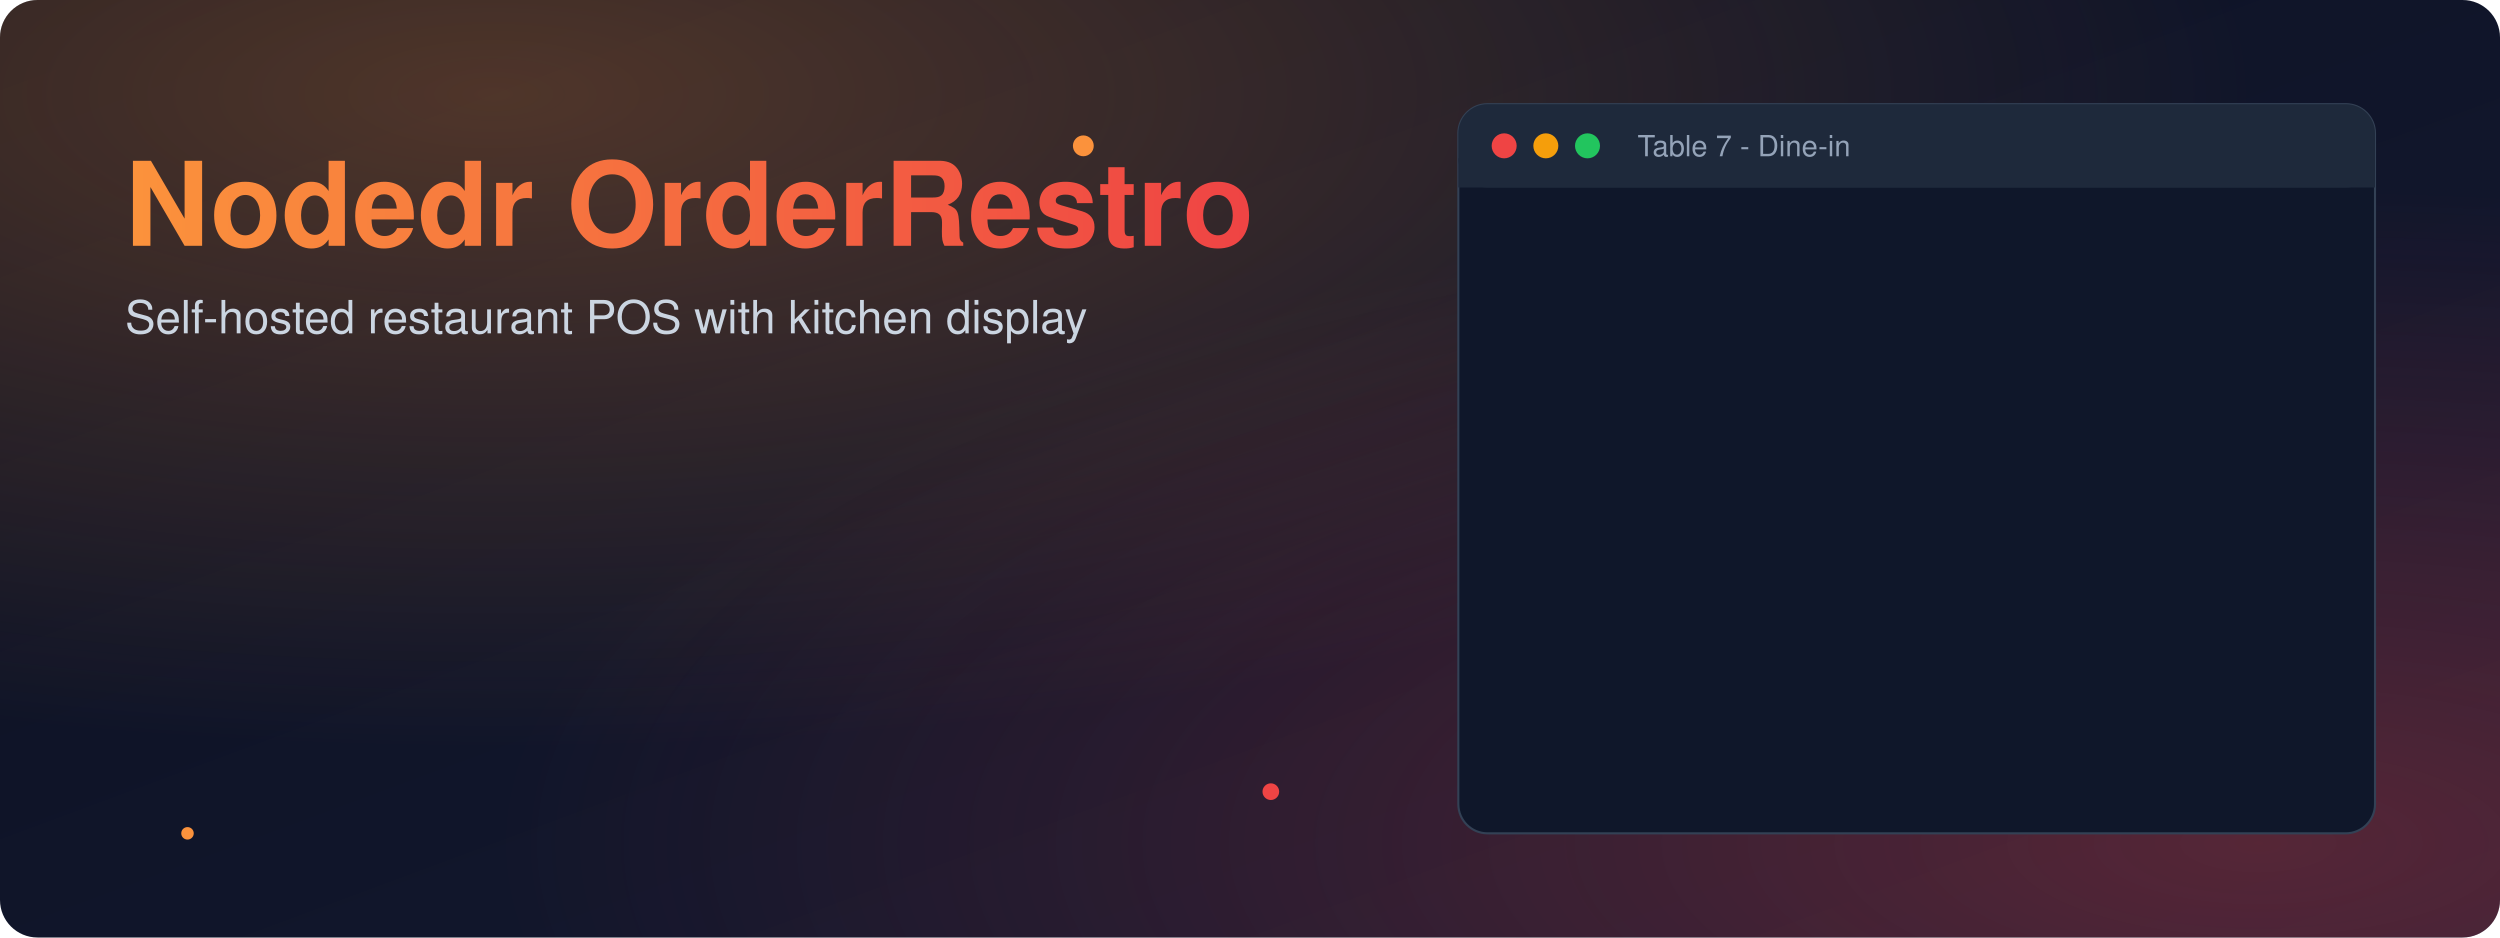
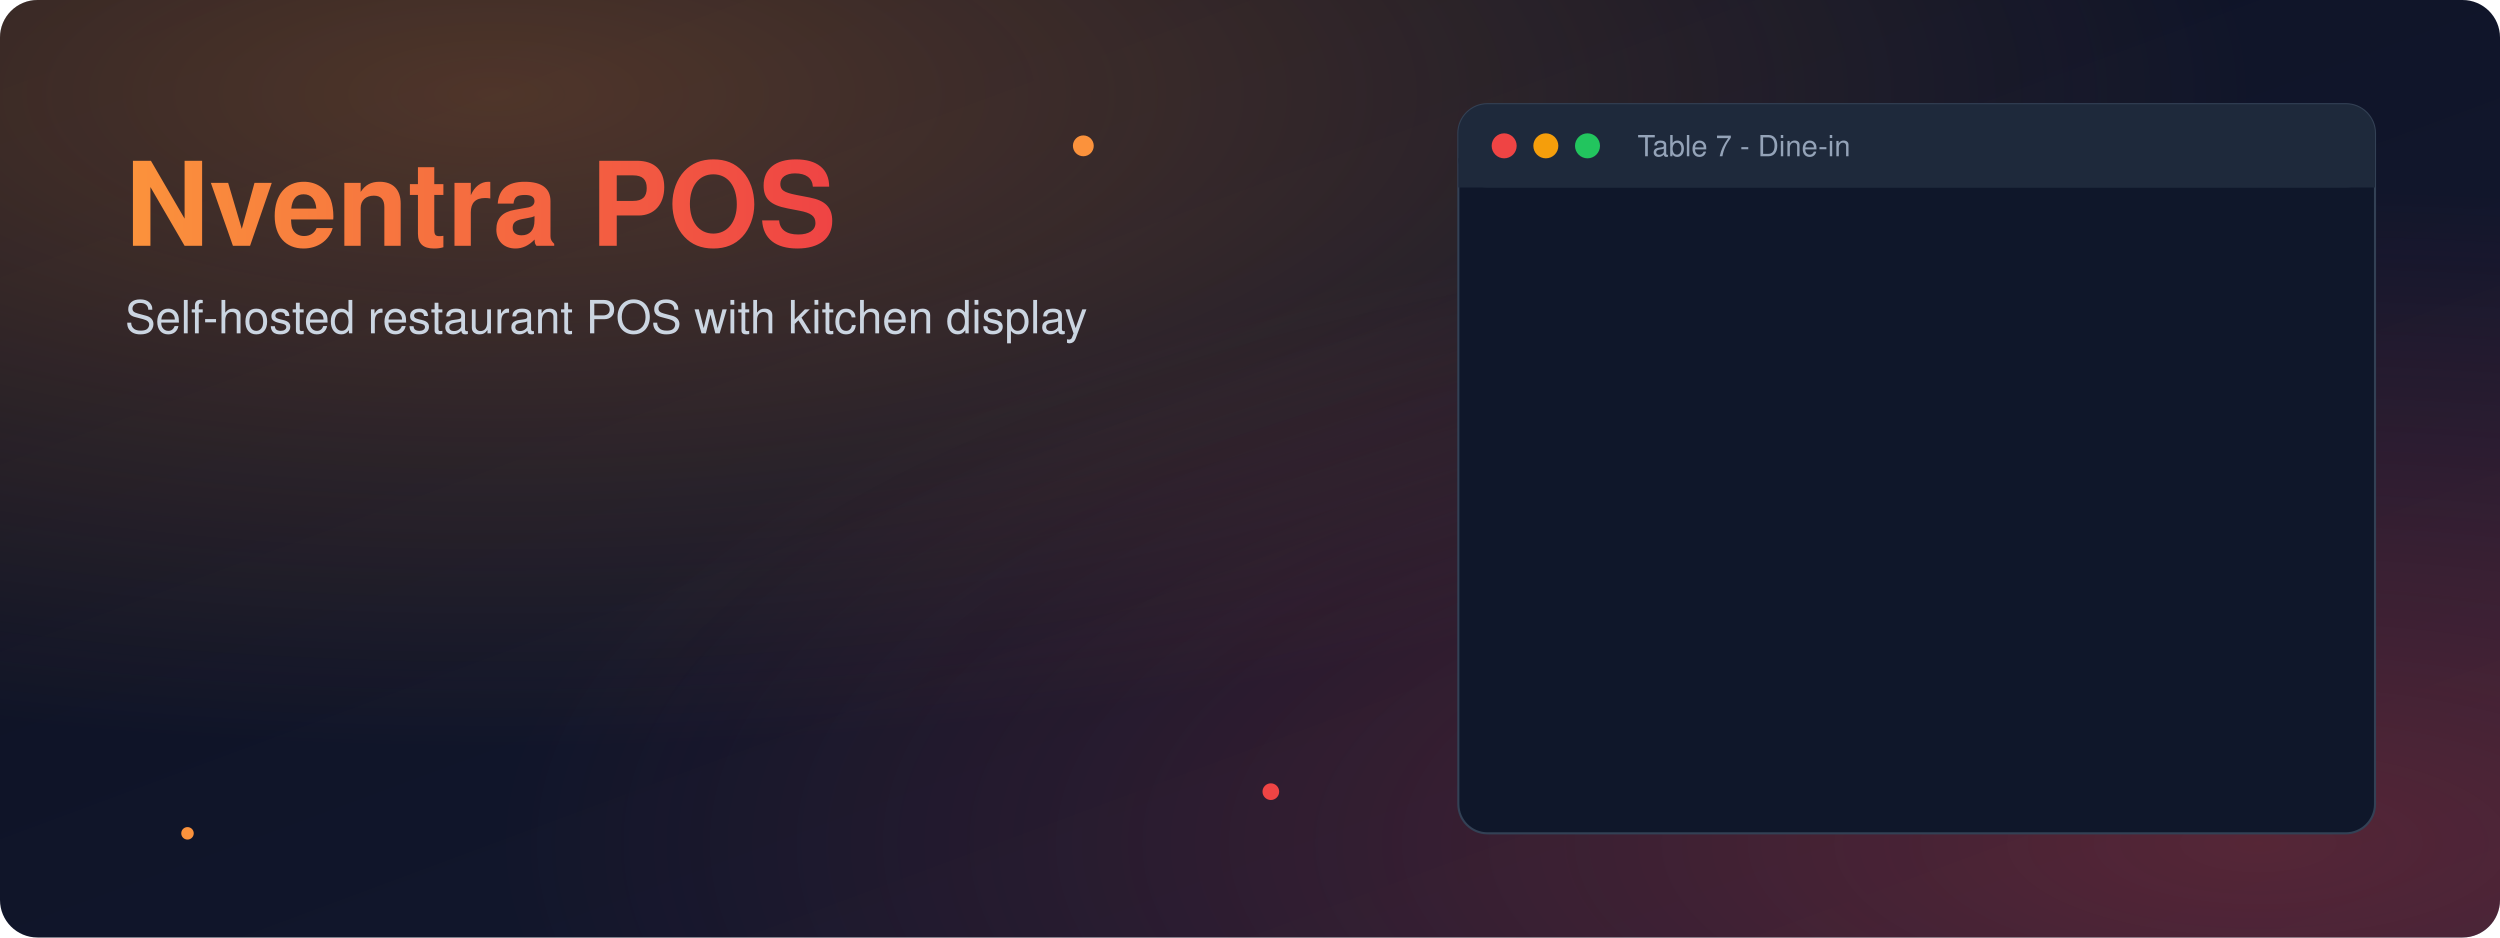
- <svg xmlns="http://www.w3.org/2000/svg" width="1200" height="450" viewBox="0 0 1200 450" role="img" aria-label="Nodedr OrderRestro - Self-hosted restaurant POS with kitchen display">
+ <svg xmlns="http://www.w3.org/2000/svg" width="1200" height="450" viewBox="0 0 1200 450" role="img" aria-label="Nventra POS - Self-hosted restaurant POS with kitchen display">
  <style>@media (prefers-reduced-motion: reduce){*{animation:none!important;opacity:1!important}}@keyframes typ{0%,3.00%{width:0}17.00%,93%{width:642px}100%{width:0}}@keyframes c0{0%,18.00%{opacity:0;transform:translateY(6px)}20.00%,93.00%{opacity:1;transform:translateY(0)}100%{opacity:0;transform:translateY(0)}}@keyframes c1{0%,21.00%{opacity:0;transform:translateY(6px)}23.00%,93.00%{opacity:1;transform:translateY(0)}100%{opacity:0;transform:translateY(0)}}@keyframes c2{0%,24.00%{opacity:0;transform:translateY(6px)}26.00%,93.00%{opacity:1;transform:translateY(0)}100%{opacity:0;transform:translateY(0)}}@keyframes c3{0%,27.00%{opacity:0;transform:translateY(6px)}29.00%,93.00%{opacity:1;transform:translateY(0)}100%{opacity:0;transform:translateY(0)}}@keyframes lic{0%,38.00%{opacity:0;transform:translateY(6px)}40.00%,93.00%{opacity:1;transform:translateY(0)}100%{opacity:0;transform:translateY(0)}}@keyframes r0{0%,12.00%{opacity:0;transform:translateY(6px)}14.00%,93.00%{opacity:1;transform:translateY(0)}100%{opacity:0;transform:translateY(0)}}@keyframes r1{0%,19.00%{opacity:0;transform:translateY(6px)}21.00%,93.00%{opacity:1;transform:translateY(0)}100%{opacity:0;transform:translateY(0)}}@keyframes r2{0%,26.00%{opacity:0;transform:translateY(6px)}28.00%,93.00%{opacity:1;transform:translateY(0)}100%{opacity:0;transform:translateY(0)}}@keyframes r3{0%,33.00%{opacity:0;transform:translateY(6px)}35.00%,93.00%{opacity:1;transform:translateY(0)}100%{opacity:0;transform:translateY(0)}}@keyframes tot{0%,45.00%{opacity:0;transform:translateY(6px)}47.00%,93.00%{opacity:1;transform:translateY(0)}100%{opacity:0;transform:translateY(0)}}@keyframes bdg{0%,55.00%{opacity:0;transform:translateY(6px)}57.00%,93.00%{opacity:1;transform:translateY(0)}100%{opacity:0;transform:translateY(0)}}.title,.sub{animation:rise 14.0s ease-out infinite}@keyframes rise{0%{opacity:0;transform:translateY(10px)}4%,93%{opacity:1;transform:translateY(0)}100%{opacity:0}}.typ{animation:typ 14.0s steps(58) infinite}.float{animation:flt 6s ease-in-out infinite}@keyframes flt{50%{transform:translateY(-8px)}}.orb{animation:orb 7s ease-in-out infinite}.o2{animation-delay:-2s}.o3{animation-delay:-4s}@keyframes orb{50%{transform:translateY(-18px);opacity:.4}}.c0{animation:c0 14.0s ease-out infinite;opacity:0}.c1{animation:c1 14.0s ease-out infinite;opacity:0}.c2{animation:c2 14.0s ease-out infinite;opacity:0}.c3{animation:c3 14.0s ease-out infinite;opacity:0}.c4{animation:c4 14.0s ease-out infinite;opacity:0}.r0{animation:r0 14.0s ease-out infinite;opacity:0}.r1{animation:r1 14.0s ease-out infinite;opacity:0}.r2{animation:r2 14.0s ease-out infinite;opacity:0}.r3{animation:r3 14.0s ease-out infinite;opacity:0}.lic{animation:lic 14.0s ease-out infinite;opacity:0}.tot{animation:tot 14.0s ease-out infinite;opacity:0}.bdg{animation:bdg 14.0s ease-out infinite;opacity:0}</style>
  <defs>
    <linearGradient id="bg" x1="0" y1="0" x2="1" y2="1">
      <stop offset="0" stop-color="#0b1020" />
      <stop offset="1" stop-color="#151a33" />
    </linearGradient>
    <linearGradient id="ac" x1="0" y1="0" x2="1" y2="0">
      <stop offset="0" stop-color="#fb923c" />
      <stop offset="1" stop-color="#ef4444" />
    </linearGradient>
    <radialGradient id="g1" cx="0.2" cy="0.1" r="0.7">
      <stop offset="0" stop-color="#fb923c" stop-opacity="0.28" />
      <stop offset="1" stop-color="#fb923c" stop-opacity="0" />
    </radialGradient>
    <radialGradient id="g2" cx="0.9" cy="0.9" r="0.7">
      <stop offset="0" stop-color="#ef4444" stop-opacity="0.30" />
      <stop offset="1" stop-color="#ef4444" stop-opacity="0" />
    </radialGradient>
    <clipPath id="tclip">
      <rect class="typ" x="60" y="188" width="0" height="40" />
    </clipPath>
  </defs>
  <rect width="1200" height="450" rx="18" fill="url(#bg)" />
  <rect width="1200" height="450" rx="18" fill="url(#g1)" />
  <rect width="1200" height="450" rx="18" fill="url(#g2)" />
  <circle class="orb o1" cx="520" cy="70" r="5" fill="#fb923c" />
  <circle class="orb o2" cx="610" cy="380" r="4" fill="#ef4444" />
  <circle class="orb o3" cx="90" cy="400" r="3" fill="#fb923c" />
-   <text x="60" y="118" font-family="-apple-system,BlinkMacSystemFont,'Segoe UI',Helvetica,Arial,sans-serif" font-size="56" font-weight="800" fill="url(#ac)" class="title">Nodedr OrderRestro</text>
+   <text x="60" y="118" font-family="-apple-system,BlinkMacSystemFont,'Segoe UI',Helvetica,Arial,sans-serif" font-size="56" font-weight="800" fill="url(#ac)" class="title">Nventra POS</text>
  <text x="60" y="160" font-family="-apple-system,BlinkMacSystemFont,'Segoe UI',Helvetica,Arial,sans-serif" font-size="22" fill="#cbd5e1" class="sub">Self-hosted restaurant POS with kitchen display</text>
  <g clip-path="url(#tclip)">
    <text x="60" y="214" font-family="ui-monospace,SFMono-Regular,Menlo,Consolas,monospace" font-size="18" fill="#fb923c">Tables, KOT, UPI QR, inventory and payroll. Works offline.</text>
  </g>
  <g class="c0">
    <rect x="60" y="262" width="150" height="34" rx="17" fill="none" stroke="#fb923c" stroke-opacity="0.55" />
    <text x="135" y="284" text-anchor="middle" font-family="-apple-system,BlinkMacSystemFont,'Segoe UI',Helvetica,Arial,sans-serif" font-size="15" fill="#e2e8f0">UPI QR payments</text>
  </g>
  <g class="c1">
    <rect x="220.0" y="262" width="150" height="34" rx="17" fill="none" stroke="#fb923c" stroke-opacity="0.55" />
    <text x="295" y="284" text-anchor="middle" font-family="-apple-system,BlinkMacSystemFont,'Segoe UI',Helvetica,Arial,sans-serif" font-size="15" fill="#e2e8f0">Kitchen display</text>
  </g>
  <g class="c2">
    <rect x="380.0" y="262" width="125" height="34" rx="17" fill="none" stroke="#fb923c" stroke-opacity="0.55" />
    <text x="442" y="284" text-anchor="middle" font-family="-apple-system,BlinkMacSystemFont,'Segoe UI',Helvetica,Arial,sans-serif" font-size="15" fill="#e2e8f0">Reservations</text>
  </g>
  <g class="c3">
    <rect x="514.8" y="262" width="83" height="34" rx="17" fill="none" stroke="#fb923c" stroke-opacity="0.55" />
    <text x="556" y="284" text-anchor="middle" font-family="-apple-system,BlinkMacSystemFont,'Segoe UI',Helvetica,Arial,sans-serif" font-size="15" fill="#e2e8f0">Payroll</text>
  </g>
  <g class="lic">
-     <text x="60" y="352" font-family="-apple-system,BlinkMacSystemFont,'Segoe UI',Helvetica,Arial,sans-serif" font-size="16" fill="#94a3b8">Open source (AGPL-3.0) · Self-hosted · Made by NodeDR Infotech</text>
+     <text x="60" y="352" font-family="-apple-system,BlinkMacSystemFont,'Segoe UI',Helvetica,Arial,sans-serif" font-size="16" fill="#94a3b8">Open source (AGPL-3.0) · Self-hosted · Fork of Nventra POS</text>
    <rect x="60" y="372" width="170" height="3" rx="2" fill="url(#ac)" />
  </g>
  <g class="float">
    <rect x="700" y="50" width="440" height="350" rx="14" fill="#0f172a" stroke="#334155" />
    <rect x="700" y="50" width="440" height="40" rx="14" fill="#1e293b" />
    <rect x="700" y="76" width="440" height="14" fill="#1e293b" />
    <circle cx="722" cy="70" r="6" fill="#ef4444" />
    <circle cx="742" cy="70" r="6" fill="#f59e0b" />
    <circle cx="762" cy="70" r="6" fill="#22c55e" />
    <text x="786" y="75" font-family="-apple-system,BlinkMacSystemFont,'Segoe UI',Helvetica,Arial,sans-serif" font-size="14" fill="#94a3b8">Table 7 - Dine-in</text>
    <g class="r0">
      <text x="728" y="130" font-family="-apple-system,BlinkMacSystemFont,'Segoe UI',Helvetica,Arial,sans-serif" font-size="18" fill="#e2e8f0">Paneer Tikka x2</text>
      <text x="1112" y="130" text-anchor="end" font-family="ui-monospace,SFMono-Regular,Menlo,Consolas,monospace" font-size="18" fill="#e2e8f0">Rs 520.00</text>
      <line x1="728" y1="142" x2="1112" y2="142" stroke="#1e293b" />
    </g>
    <g class="r1">
      <text x="728" y="170" font-family="-apple-system,BlinkMacSystemFont,'Segoe UI',Helvetica,Arial,sans-serif" font-size="18" fill="#e2e8f0">Butter Naan x4</text>
      <text x="1112" y="170" text-anchor="end" font-family="ui-monospace,SFMono-Regular,Menlo,Consolas,monospace" font-size="18" fill="#e2e8f0">Rs 240.00</text>
      <line x1="728" y1="182" x2="1112" y2="182" stroke="#1e293b" />
    </g>
    <g class="r2">
      <text x="728" y="210" font-family="-apple-system,BlinkMacSystemFont,'Segoe UI',Helvetica,Arial,sans-serif" font-size="18" fill="#e2e8f0">Dal Makhani</text>
      <text x="1112" y="210" text-anchor="end" font-family="ui-monospace,SFMono-Regular,Menlo,Consolas,monospace" font-size="18" fill="#e2e8f0">Rs 280.00</text>
      <line x1="728" y1="222" x2="1112" y2="222" stroke="#1e293b" />
    </g>
    <g class="r3">
      <text x="728" y="250" font-family="-apple-system,BlinkMacSystemFont,'Segoe UI',Helvetica,Arial,sans-serif" font-size="18" fill="#e2e8f0">GST (5%)</text>
      <text x="1112" y="250" text-anchor="end" font-family="ui-monospace,SFMono-Regular,Menlo,Consolas,monospace" font-size="18" fill="#e2e8f0">Rs 52.00</text>
      <line x1="728" y1="262" x2="1112" y2="262" stroke="#1e293b" />
    </g>
    <g class="tot">
      <rect x="720" y="282" width="400" height="46" rx="10" fill="url(#ac)" opacity="0.95" />
      <text x="738" y="312" font-family="-apple-system,BlinkMacSystemFont,'Segoe UI',Helvetica,Arial,sans-serif" font-size="18" font-weight="700" fill="#0b1020">TOTAL</text>
      <text x="1102" y="312" text-anchor="end" font-family="ui-monospace,SFMono-Regular,Menlo,Consolas,monospace" font-size="22" font-weight="700" fill="#0b1020">Rs 1,092.00</text>
    </g>
    <g class="bdg">
      <rect x="720" y="348" width="238" height="34" rx="17" fill="#052e1a" stroke="#22c55e" />
      <circle cx="742" cy="365" r="7" fill="#22c55e" />
      <path d="M738.5 365 l2.5 2.8 l5 -5.6" stroke="#052e1a" stroke-width="2" fill="none" stroke-linecap="round" stroke-linejoin="round" />
      <text x="758" y="370" font-family="-apple-system,BlinkMacSystemFont,'Segoe UI',Helvetica,Arial,sans-serif" font-size="15" fill="#86efac">KOT sent to kitchen</text>
    </g>
  </g>
</svg>
